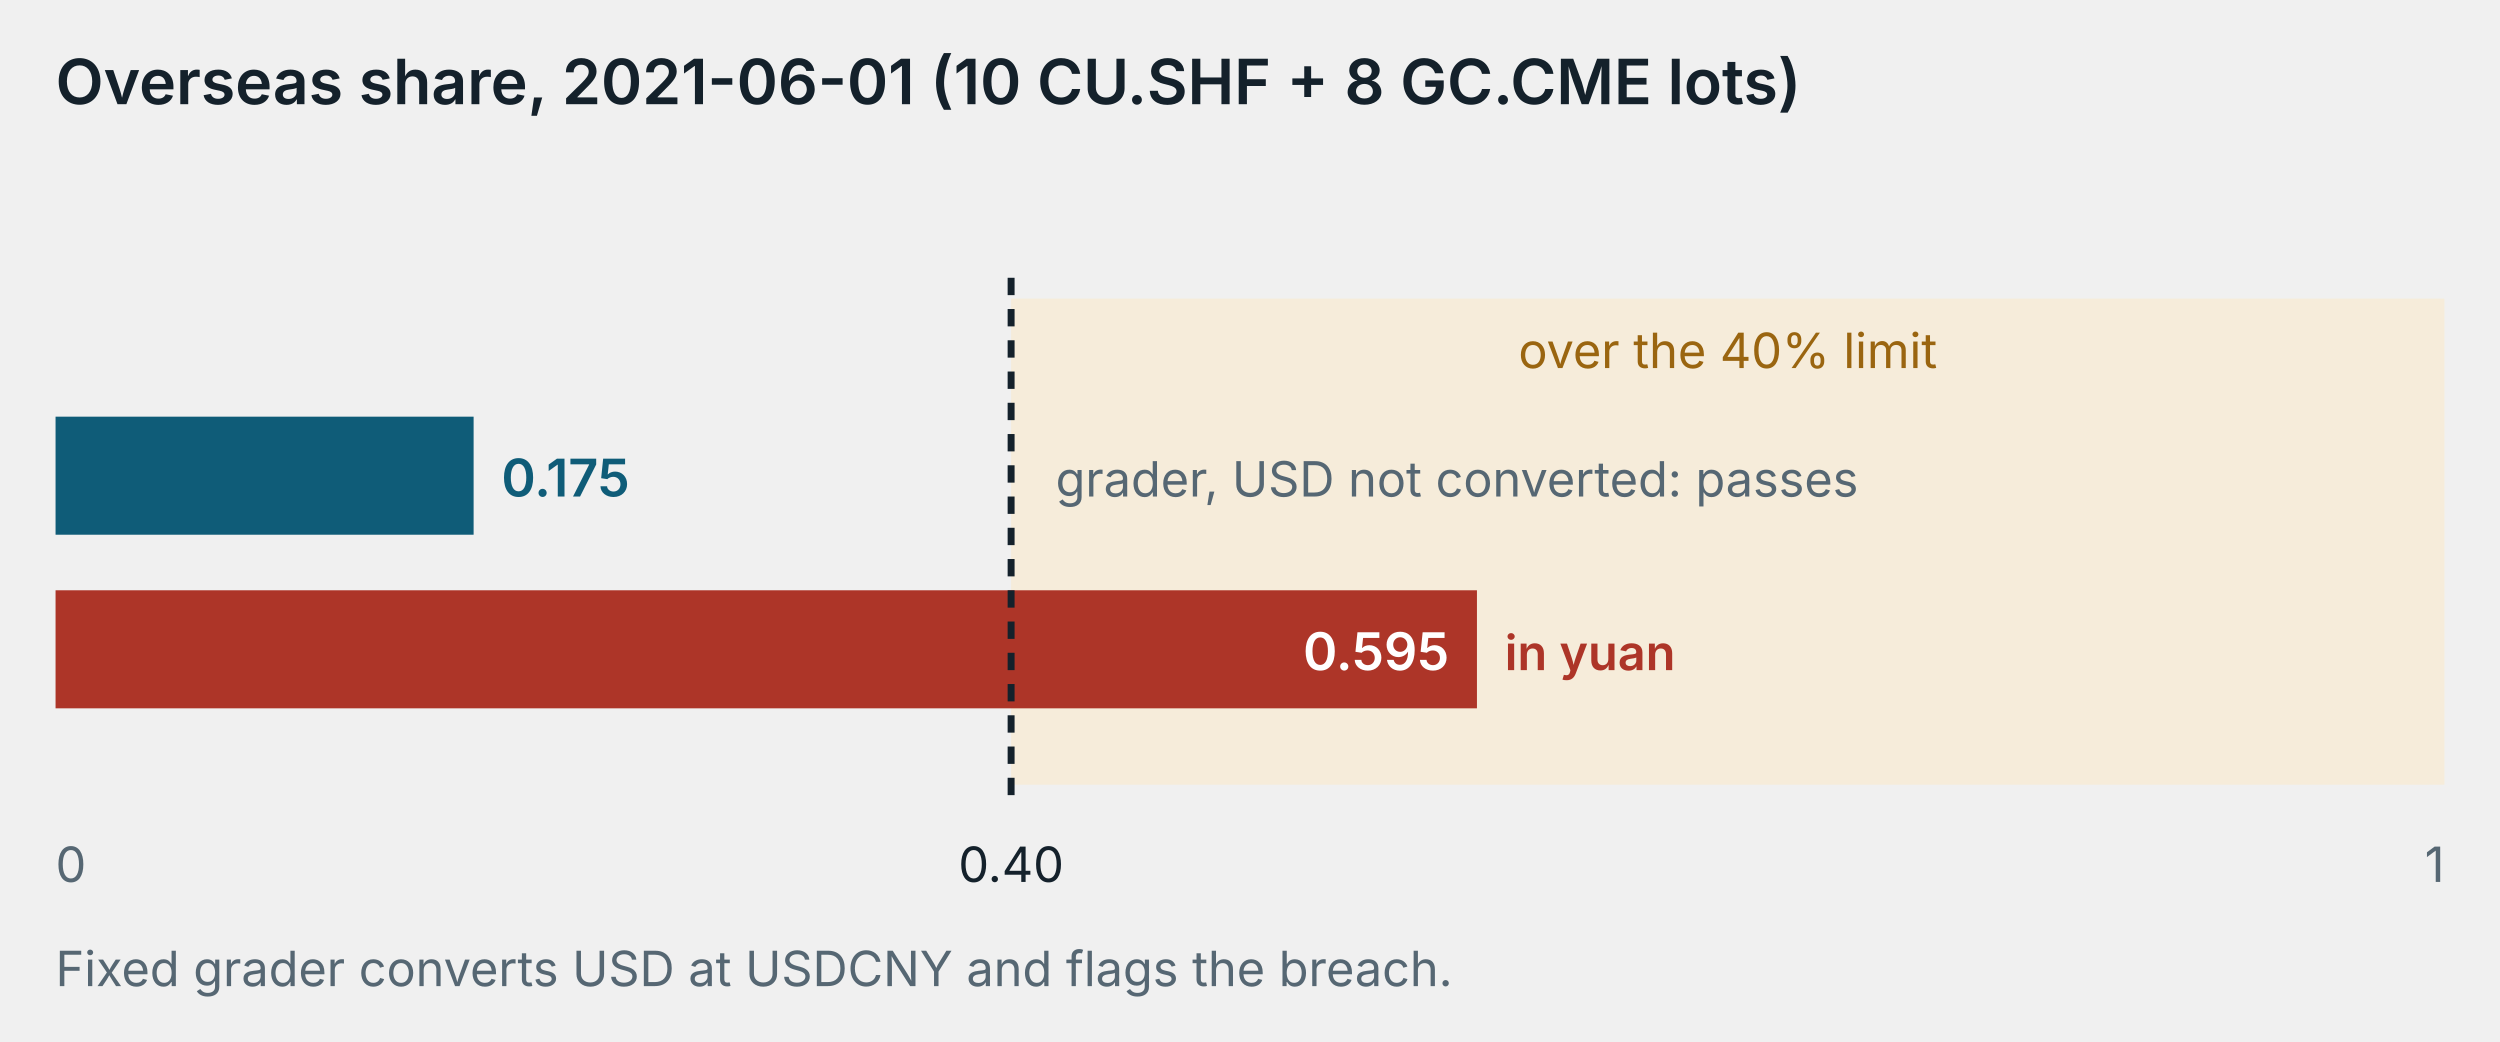
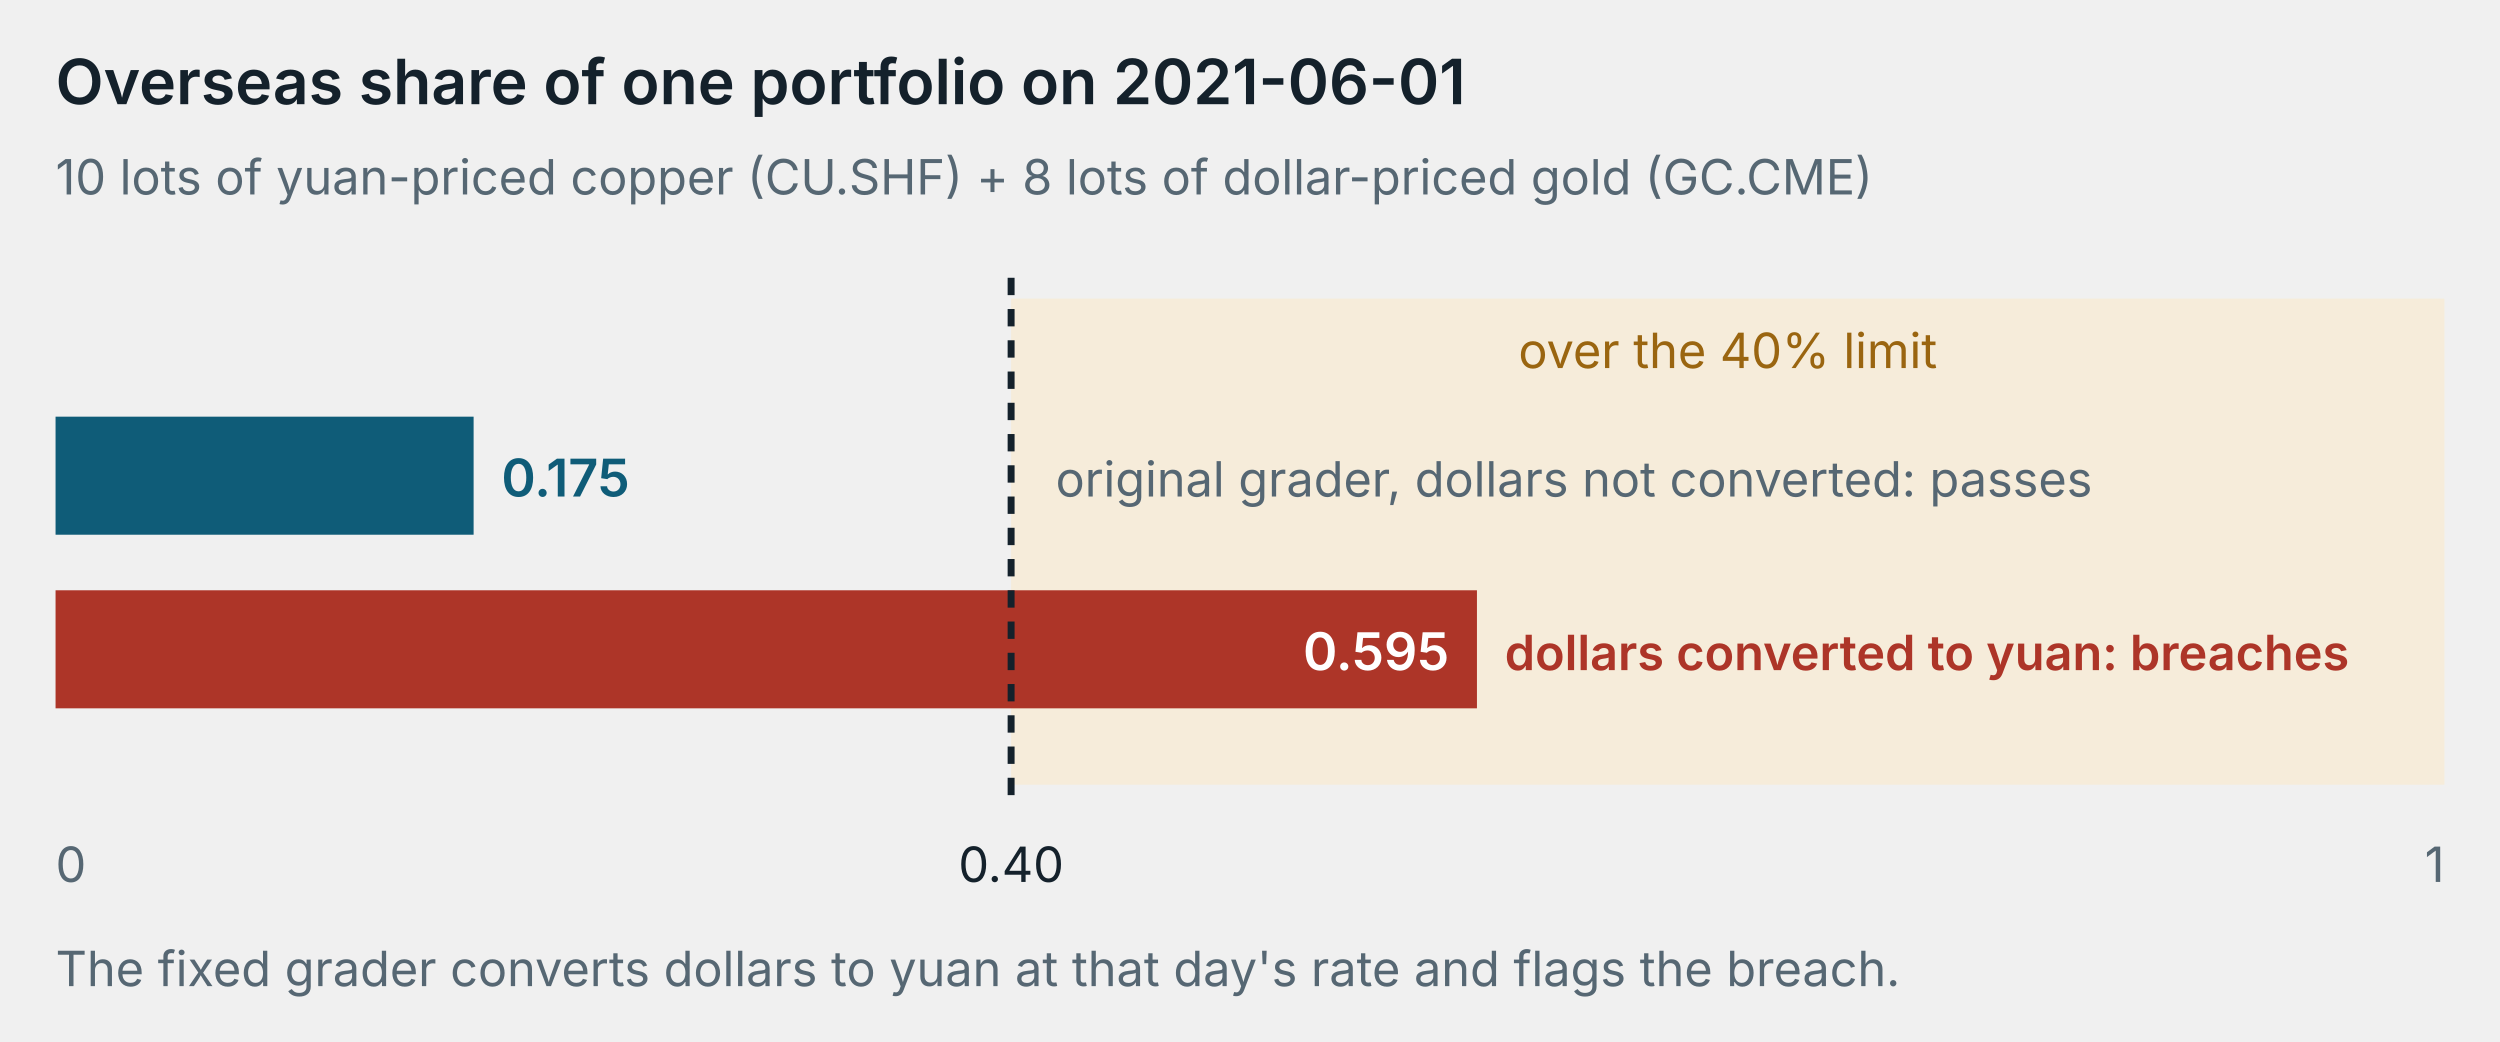
<svg xmlns="http://www.w3.org/2000/svg" viewBox="0 0 720 300" role="img">
  <style>
  .ink{fill:#14212b} .muted{fill:#566773} .rule{stroke:#d3dbe0} .bg{fill:#ffffff}
  .good{fill:#2c7a57} .bad{fill:#ad3528} .warn{fill:#9a6510} .acc{fill:#0f5c78}
  .goodS{stroke:#2c7a57} .badS{stroke:#ad3528} .accS{stroke:#0f5c78} .inkS{stroke:#14212b}
  .goodBg{fill:#e4f2ea} .badBg{fill:#f6e2df} .warnBg{fill:#f6ecda} .accBg{fill:#e3eff4}
  text{font-family:"IBM Plex Sans",system-ui,-apple-system,"Segoe UI",sans-serif}
  @media (prefers-color-scheme: dark){
    .ink{fill:#e2e9ed} .muted{fill:#95a6b1} .rule{stroke:#2a3843} .bg{fill:#152029}
    .good{fill:#6cc79a} .bad{fill:#f08a7c} .warn{fill:#e0a64a} .acc{fill:#6cb6d3}
    .goodS{stroke:#6cc79a} .badS{stroke:#f08a7c} .accS{stroke:#6cb6d3} .inkS{stroke:#e2e9ed}
    .goodBg{fill:#15302a} .badBg{fill:#3a1f1c} .warnBg{fill:#352a16} .accBg{fill:#16303c}
  }
</style>
-   <text class="ink" x="16" y="30" font-size="18" font-weight="600">Overseas share, 2021-06-01 (10 CU.SHF + 8 GC.CME lots)</text>
+   <text class="ink" x="16" y="30" font-size="18" font-weight="600">Overseas share of one portfolio on 2021-06-01</text>
+   <text class="muted" x="16" y="56" font-size="14">10 lots of yuan-priced copper (CU.SHF) + 8 lots of dollar-priced gold (GC.CME)</text>
  <rect class="warnBg" x="291.2" y="86" width="412.8" height="140" />
  <text class="warn" x="497.6" y="106" font-size="14" text-anchor="middle">over the 40% limit</text>
  <rect class="acc" x="16" y="120" width="120.4" height="34" />
  <text class="acc" x="144.4" y="143" font-size="15" font-weight="600">0.175</text>
-   <text class="muted" x="304" y="143" font-size="14">grader, USD not converted: passes</text>
+   <text class="muted" x="304" y="143" font-size="14">original grader, dollars not converted: passes</text>
  <rect class="bad" x="16" y="170" width="409.36" height="34" />
  <text x="417.36" y="193" font-size="15" font-weight="600" text-anchor="end" fill="#fff">0.595</text>
-   <text class="bad" x="433.36" y="193" font-size="14" font-weight="600">in yuan</text>
+   <text class="bad" x="433.36" y="193" font-size="14" font-weight="600">dollars converted to yuan: breaches</text>
  <line class="inkS" x1="291.2" y1="80" x2="291.2" y2="232" stroke-width="2" stroke-dasharray="5 4" />
  <text class="muted" x="16" y="254" font-size="14">0</text>
  <text class="ink" x="291.2" y="254" font-size="14" text-anchor="middle">0.40</text>
  <text class="muted" x="704" y="254" font-size="14" text-anchor="end">1</text>
-   <text class="muted" x="16" y="284" font-size="14">Fixed grader converts USD at USDCNY and flags the breach.</text>
+   <text class="muted" x="16" y="284" font-size="14">The fixed grader converts dollars to yuan at that day's rate and flags the breach.</text>
</svg>
